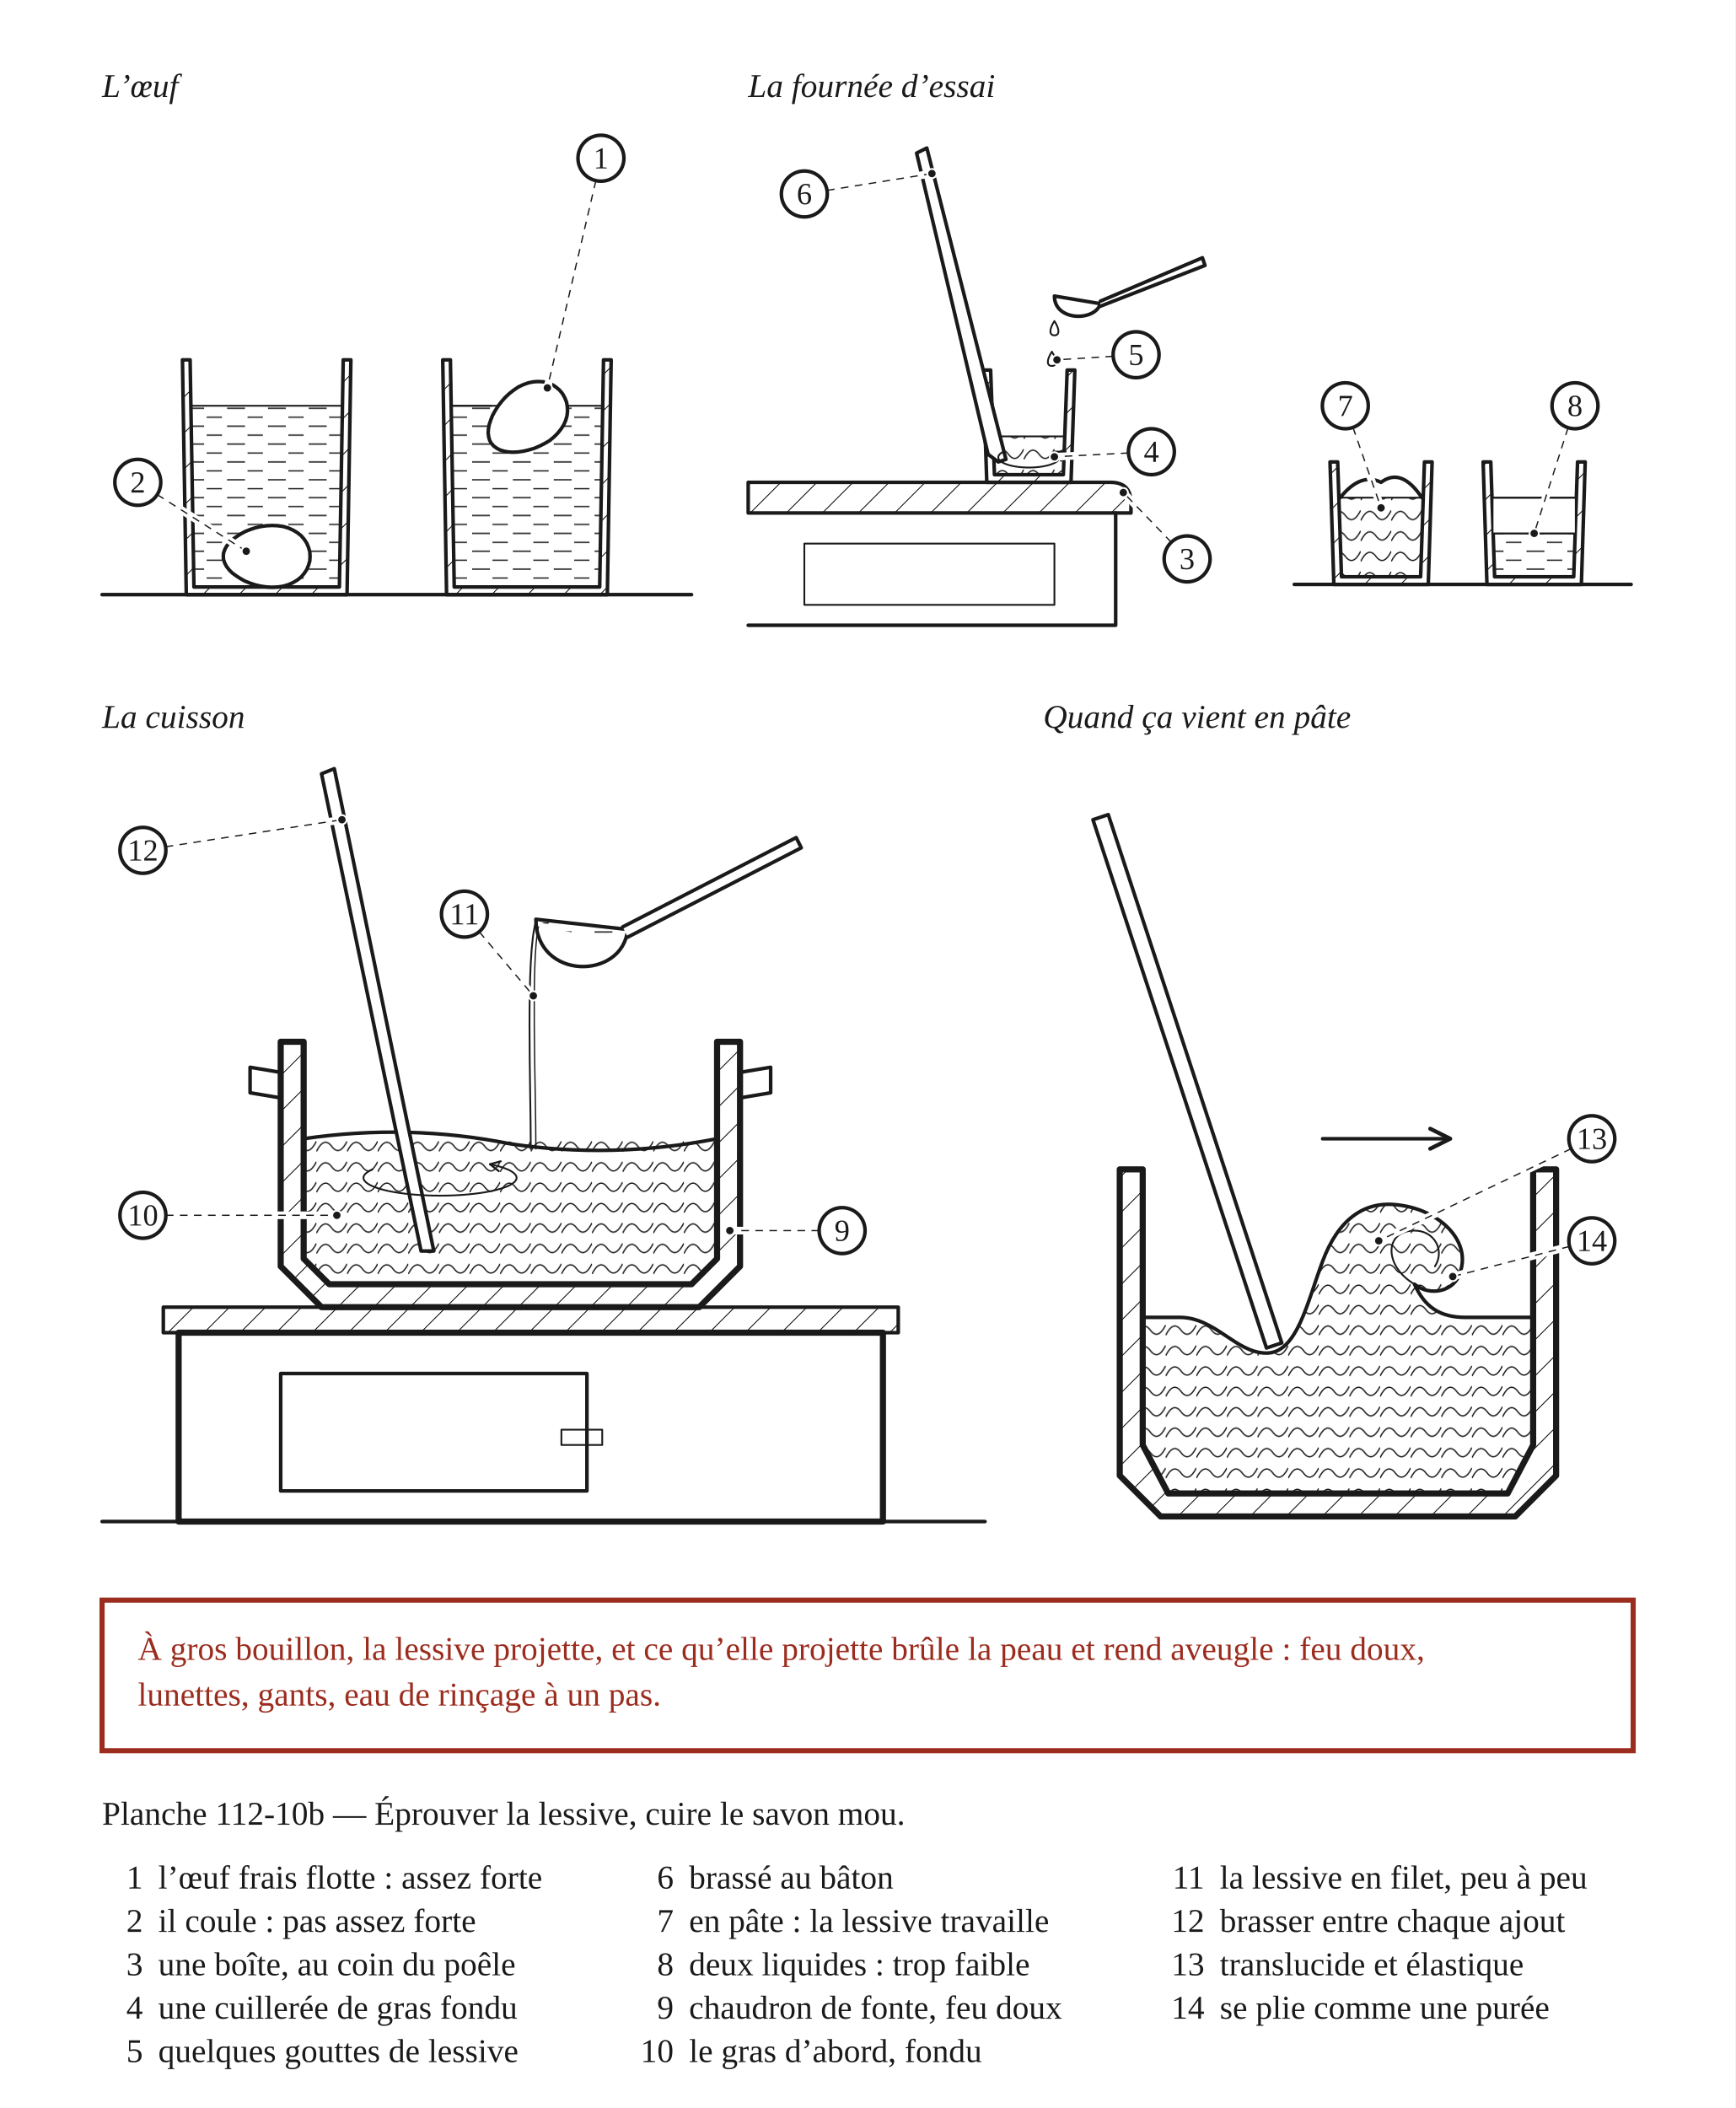
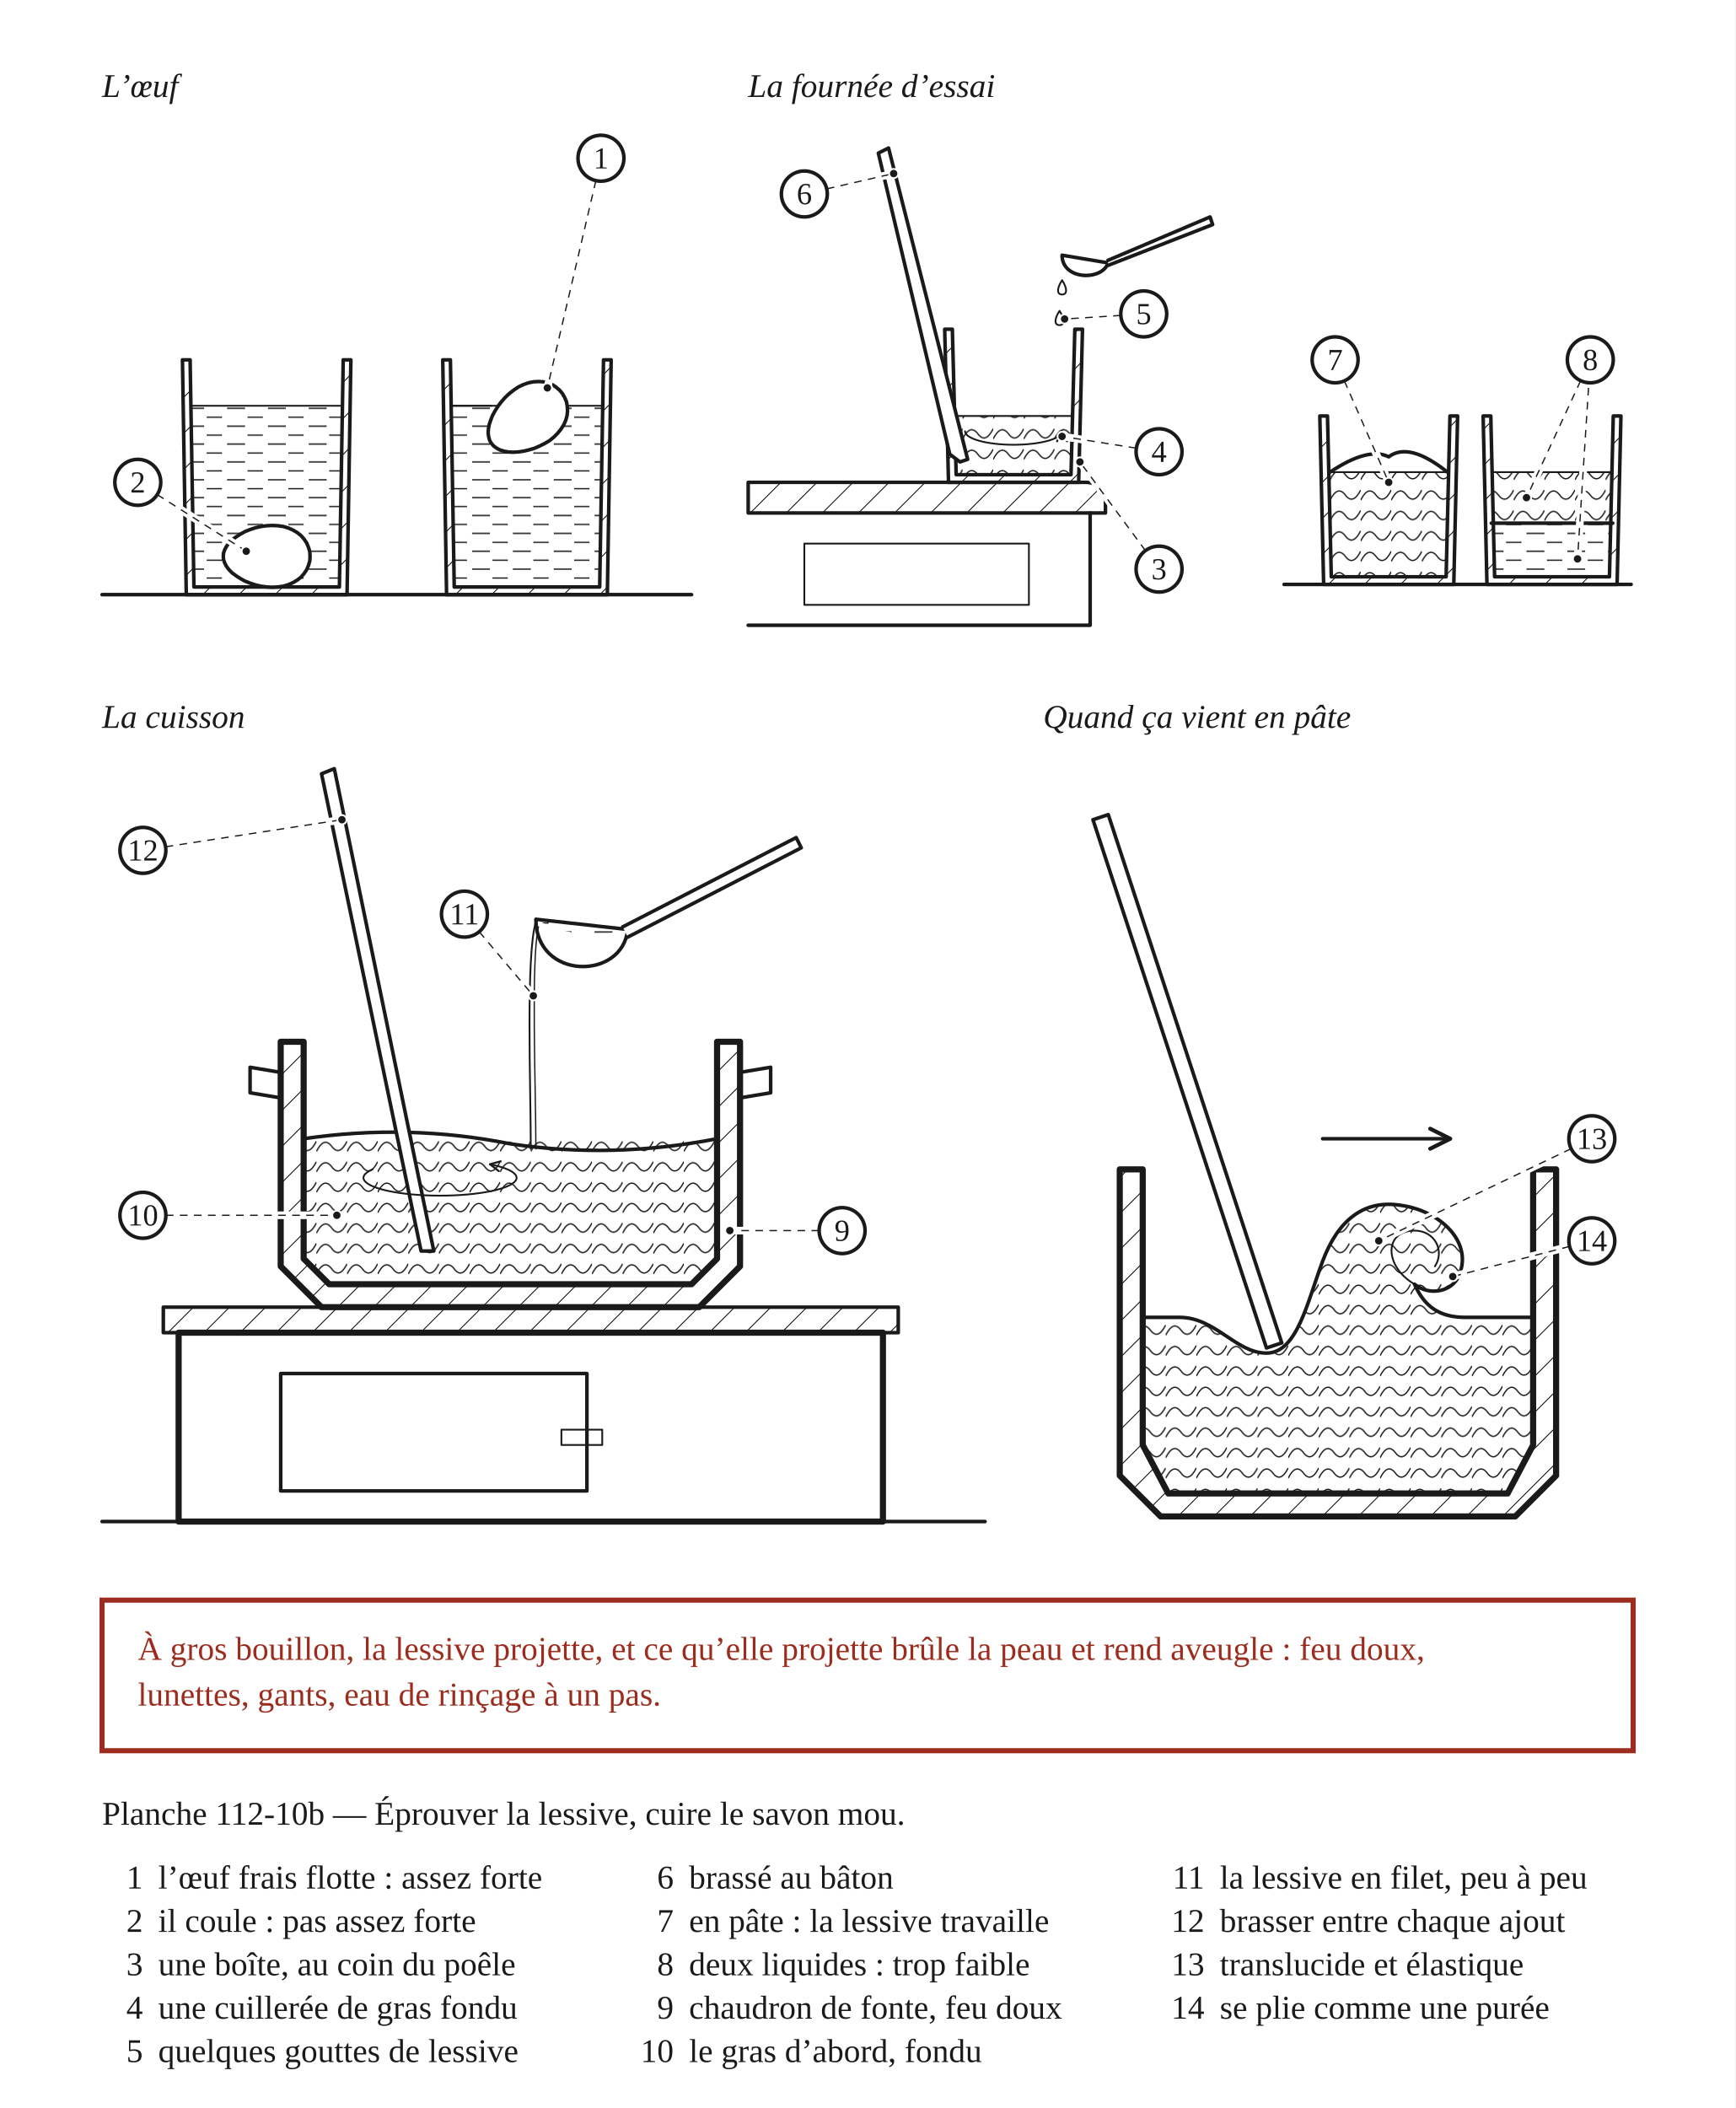
<svg xmlns="http://www.w3.org/2000/svg" width="680" height="826" viewBox="0 0 680 826" role="img">
  <defs>
    <pattern id="h-metal" width="10" height="10" patternUnits="userSpaceOnUse" patternTransform="rotate(45)">
      <line x1="0" y1="0" x2="0" y2="10" stroke="#1A1A1A" stroke-width="0.7" />
    </pattern>
    <pattern id="h-isolant" width="12" height="8" patternUnits="userSpaceOnUse">
      <path d="M0 6 Q3 0 6 4 T12 2" fill="none" stroke="#1A1A1A" stroke-width="0.5" />
    </pattern>
    <pattern id="h-eau" width="16" height="7" patternUnits="userSpaceOnUse">
      <line x1="1" y1="2" x2="8" y2="2" stroke="#1A1A1A" stroke-width="0.5" />
      <line x1="9" y1="5.5" x2="15" y2="5.5" stroke="#1A1A1A" stroke-width="0.5" />
    </pattern>
    <marker id="fl" viewBox="0 0 10 10" refX="9" refY="5" markerWidth="7" markerHeight="7" orient="auto-start-reverse">
      <path d="M1 1 L9 5 L1 9" fill="none" stroke="#1A1A1A" stroke-width="1.6" stroke-linecap="round" stroke-linejoin="round" />
    </marker>
  </defs>
  <rect x="0" y="0" width="680" height="826" fill="#FFFFFF" />
  <text x="40" y="38" font-family="Georgia, 'Times New Roman', serif" font-size="13" font-style="italic" fill="#1A1A1A">L’œuf</text>
  <g transform="translate(40 46)" data-vue="oeuf">
    <line x1="0" y1="187" x2="231" y2="187" fill="none" stroke="#1A1A1A" stroke-width="1.4" stroke-linejoin="round" stroke-linecap="round" />
    <path d="M35.2 113 L36 184 L93 184 L93.8 113 Z" fill="url(#h-eau)" stroke="none" />
    <line x1="35.2" y1="113" x2="93.8" y2="113" fill="none" stroke="#1A1A1A" stroke-width="0.7" stroke-linejoin="round" stroke-linecap="round" />
    <path d="M31.5 95 L33 187 L96 187 L97.5 95 L94.5 95 L93 184 L36 184 L34.5 95 Z" fill="url(#h-metal)" stroke="#1A1A1A" stroke-width="1.4" stroke-linejoin="round" />
    <path d="M137.2 113 L138 184 L195 184 L195.8 113 Z" fill="url(#h-eau)" stroke="none" />
    <line x1="137.2" y1="113" x2="195.8" y2="113" fill="none" stroke="#1A1A1A" stroke-width="0.7" stroke-linejoin="round" stroke-linecap="round" />
    <path d="M133.5 95 L135 187 L198 187 L199.5 95 L196.5 95 L195 184 L138 184 L136.5 95 Z" fill="url(#h-metal)" stroke="#1A1A1A" stroke-width="1.4" stroke-linejoin="round" />
    <path d="M81.5 172 L81.4 173.8 L80.9 175.5 L80.2 177.2 L79.2 178.7 L78 180.1 L76.5 181.3 L74.8 182.3 L73 183.1 L71 183.7 L68.9 184 L66.7 184.1 L64.5 184 L62.3 183.7 L60.1 183.2 L58 182.5 L56 181.7 L54.2 180.7 L52.5 179.6 L51 178.5 L49.8 177.3 L48.8 176 L48.1 174.7 L47.6 173.3 L47.5 172 L47.6 170.7 L48.1 169.3 L48.8 168 L49.8 166.7 L51 165.5 L52.5 164.4 L54.2 163.3 L56 162.3 L58 161.5 L60.1 160.8 L62.3 160.3 L64.5 160 L66.7 159.9 L68.9 160 L71 160.3 L73 160.9 L74.8 161.7 L76.5 162.7 L78 163.9 L79.2 165.3 L80.2 166.8 L80.9 168.5 L81.4 170.2 Z" fill="#ffffff" stroke="#1A1A1A" stroke-width="1.4" stroke-linejoin="round" stroke-linecap="round" />
    <path d="M180.4 108.2 L181.3 109.8 L182 111.5 L182.3 113.2 L182.4 115.1 L182.2 116.9 L181.7 118.7 L180.9 120.5 L179.8 122.2 L178.5 123.8 L177 125.3 L175.3 126.7 L173.4 127.8 L171.4 128.8 L169.3 129.7 L167.2 130.3 L165.1 130.8 L163 131.1 L161 131.2 L159.2 131.1 L157.5 130.8 L155.9 130.3 L154.6 129.6 L153.5 128.8 L152.6 127.8 L151.9 126.6 L151.5 125.2 L151.3 123.7 L151.4 122.1 L151.7 120.4 L152.3 118.6 L153 116.8 L154 115 L155.2 113.1 L156.5 111.4 L158 109.7 L159.6 108.2 L161.4 106.8 L163.2 105.6 L165.1 104.7 L167.1 104 L169.1 103.6 L171 103.5 L172.9 103.6 L174.7 104 L176.4 104.7 L177.9 105.7 L179.3 106.9 Z" fill="#ffffff" stroke="#1A1A1A" stroke-width="1.4" stroke-linejoin="round" stroke-linecap="round" />
    <line x1="137.5" y1="113" x2="152.5" y2="113" fill="none" stroke="#1A1A1A" stroke-width="0.7" stroke-linejoin="round" stroke-linecap="round" />
  </g>
  <text x="293.2" y="38" font-family="Georgia, 'Times New Roman', serif" font-size="13" font-style="italic" fill="#1A1A1A">La fournée d’essai</text>
  <g transform="translate(293.2 46)" data-vue="essai">
-     <path d="M 0 143 L 142 143 Q 150 143 150 151 L 150 155 L 0 155 Z" fill="url(#h-metal)" stroke="#1A1A1A" stroke-width="1.4" stroke-linejoin="round" />
-     <path d="M 144 155 L 144 199 M 0 199 L 144 199" fill="none" stroke="#1A1A1A" stroke-width="1.4" stroke-linejoin="round" stroke-linecap="round" />
-     <path d="M 22 167 L 120 167 L 120 191 L 22 191 Z" fill="none" stroke="#1A1A1A" stroke-width="0.7" stroke-linejoin="round" stroke-linecap="round" />
-     <path d="M95.7 125 L96.5 140 L123.5 140 L124.3 125 Z" fill="url(#h-isolant)" stroke="none" />
-     <line x1="95.7" y1="125" x2="124.3" y2="125" fill="none" stroke="#1A1A1A" stroke-width="0.7" stroke-linejoin="round" stroke-linecap="round" />
-     <path d="M92 99 L93.5 143 L126.5 143 L128 99 L125 99 L123.5 140 L96.5 140 L95 99 Z" fill="url(#h-metal)" stroke="#1A1A1A" stroke-width="1.4" stroke-linejoin="round" />
-     <path d="M98 135 L94 132 L66 14 L70 12 L101 134 Z" fill="#ffffff" stroke="#1A1A1A" stroke-width="1.4" stroke-linejoin="round" stroke-linecap="round" />
-     <path d="M 100 131 A 12 4 0 1 0 120 131" fill="none" stroke="#1A1A1A" stroke-width="0.7" stroke-linejoin="round" stroke-linecap="round" marker-end="url(#fl)" />
-     <path d="M 120 70 C 120 80 136 80 138 73 Z" fill="#ffffff" stroke="#1A1A1A" stroke-width="1.4" stroke-linejoin="round" stroke-linecap="round" />
-     <path d="M 138 72 L 178 55 L 179 58 L 138 74" fill="#ffffff" stroke="#1A1A1A" stroke-width="1.4" stroke-linejoin="round" stroke-linecap="round" />
-     <path d="M 120 79.8 C 122.1 83 122.1 85.4 120 85.4 C 117.9 85.4 117.9 83 120 79.8 Z" fill="#ffffff" stroke="#1A1A1A" stroke-width="0.7" stroke-linejoin="round" stroke-linecap="round" />
-     <path d="M 119 91.8 C 121.1 95 121.1 97.4 119 97.4 C 116.9 97.4 116.9 95 119 91.8 Z" fill="#ffffff" stroke="#1A1A1A" stroke-width="0.7" stroke-linejoin="round" stroke-linecap="round" />
-     <line x1="214" y1="183" x2="346" y2="183" fill="none" stroke="#1A1A1A" stroke-width="1.4" stroke-linejoin="round" stroke-linecap="round" />
-     <path d="M231.7 149 L232.5 180 L263.5 180 L264.3 149 Z" fill="url(#h-isolant)" stroke="none" />
-     <line x1="231.7" y1="149" x2="264.3" y2="149" fill="none" stroke="#1A1A1A" stroke-width="0.7" stroke-linejoin="round" stroke-linecap="round" />
-     <path d="M228 135 L229.5 183 L266.5 183 L268 135 L265 135 L263.5 180 L232.5 180 L231 135 Z" fill="url(#h-metal)" stroke="#1A1A1A" stroke-width="1.4" stroke-linejoin="round" />
-     <path d="M 232 149 Q 240 139 248 143 Q 256 137 264 149" fill="none" stroke="#1A1A1A" stroke-width="1.4" stroke-linejoin="round" stroke-linecap="round" />
-     <path d="M291.7 163 L292.5 180 L323.5 180 L324.3 163 Z" fill="url(#h-eau)" stroke="none" />
-     <line x1="291.7" y1="163" x2="324.3" y2="163" fill="none" stroke="#1A1A1A" stroke-width="0.7" stroke-linejoin="round" stroke-linecap="round" />
-     <path d="M288 135 L289.5 183 L326.5 183 L328 135 L325 135 L323.5 180 L292.5 180 L291 135 Z" fill="url(#h-metal)" stroke="#1A1A1A" stroke-width="1.4" stroke-linejoin="round" />
-     <rect x="291.7" y="149" width="32.6" height="14" fill="#ffffff" stroke="#1A1A1A" stroke-width="0.7" stroke-linejoin="round" stroke-linecap="round" />
-     <line x1="291.7" y1="149" x2="324.3" y2="149" fill="none" stroke="#1A1A1A" stroke-width="0.7" stroke-linejoin="round" stroke-linecap="round" />
+     <path d="M 0 143 L 132 143 Q 140 143 140 151 L 140 155 L 0 155 Z" fill="url(#h-metal)" stroke="#1A1A1A" stroke-width="1.4" stroke-linejoin="round" />
+     <path d="M 134 155 L 134 199 M 0 199 L 134 199" fill="none" stroke="#1A1A1A" stroke-width="1.4" stroke-linejoin="round" stroke-linecap="round" />
+     <path d="M 22 167 L 110 167 L 110 191 L 22 191 Z" fill="none" stroke="#1A1A1A" stroke-width="0.7" stroke-linejoin="round" stroke-linecap="round" />
+     <path d="M80.7 117 L81.5 140 L126.5 140 L127.3 117 Z" fill="url(#h-isolant)" stroke="none" />
+     <line x1="80.7" y1="117" x2="127.3" y2="117" fill="none" stroke="#1A1A1A" stroke-width="0.7" stroke-linejoin="round" stroke-linecap="round" />
+     <path d="M77 83 L78.5 143 L129.5 143 L131 83 L128 83 L126.5 140 L81.5 140 L80 83 Z" fill="url(#h-metal)" stroke="#1A1A1A" stroke-width="1.4" stroke-linejoin="round" />
+     <path d="M83 135 L79 132 L51 14 L55 12 L86 134 Z" fill="#ffffff" stroke="#1A1A1A" stroke-width="1.4" stroke-linejoin="round" stroke-linecap="round" />
+     <path d="M 85 123 A 18 5 0 1 0 123 123" fill="none" stroke="#1A1A1A" stroke-width="0.7" stroke-linejoin="round" stroke-linecap="round" marker-end="url(#fl)" />
+     <path d="M 123 54 C 123 64 139 64 141 57 Z" fill="#ffffff" stroke="#1A1A1A" stroke-width="1.4" stroke-linejoin="round" stroke-linecap="round" />
+     <path d="M 141 56 L 181 39 L 182 42 L 141 58" fill="#ffffff" stroke="#1A1A1A" stroke-width="1.4" stroke-linejoin="round" stroke-linecap="round" />
+     <path d="M 123 63.8 C 125.1 67 125.1 69.4 123 69.4 C 120.9 69.4 120.9 67 123 63.8 Z" fill="#ffffff" stroke="#1A1A1A" stroke-width="0.7" stroke-linejoin="round" stroke-linecap="round" />
+     <path d="M 122 75.8 C 124.1 79 124.1 81.4 122 81.4 C 119.9 81.4 119.9 79 122 75.8 Z" fill="#ffffff" stroke="#1A1A1A" stroke-width="0.7" stroke-linejoin="round" stroke-linecap="round" />
+     <line x1="210" y1="183" x2="346" y2="183" fill="none" stroke="#1A1A1A" stroke-width="1.4" stroke-linejoin="round" stroke-linecap="round" />
+     <path d="M227.7 139 L228.5 180 L273.5 180 L274.3 139 Z" fill="url(#h-isolant)" stroke="none" />
+     <line x1="227.7" y1="139" x2="274.3" y2="139" fill="none" stroke="#1A1A1A" stroke-width="0.7" stroke-linejoin="round" stroke-linecap="round" />
+     <path d="M224 117 L225.5 183 L276.5 183 L278 117 L275 117 L273.5 180 L228.5 180 L227 117 Z" fill="url(#h-metal)" stroke="#1A1A1A" stroke-width="1.4" stroke-linejoin="round" />
+     <path d="M 228 139 Q 243 129 251 133 Q 259 127 274 139" fill="none" stroke="#1A1A1A" stroke-width="1.4" stroke-linejoin="round" stroke-linecap="round" />
+     <path d="M291.7 159 L292.5 180 L337.5 180 L338.3 159 Z" fill="url(#h-eau)" stroke="none" />
+     <line x1="291.7" y1="159" x2="338.3" y2="159" fill="none" stroke="#1A1A1A" stroke-width="0.7" stroke-linejoin="round" stroke-linecap="round" />
+     <path d="M288 117 L289.5 183 L340.5 183 L342 117 L339 117 L337.5 180 L292.5 180 L291 117 Z" fill="url(#h-metal)" stroke="#1A1A1A" stroke-width="1.4" stroke-linejoin="round" />
+     <rect x="291.7" y="139" width="46.6" height="20" fill="url(#h-isolant)" stroke="none" />
+     <line x1="291.7" y1="139" x2="338.3" y2="139" fill="none" stroke="#1A1A1A" stroke-width="0.7" stroke-linejoin="round" stroke-linecap="round" />
+     <line x1="291.2" y1="159" x2="338.8" y2="159" fill="none" stroke="#1A1A1A" stroke-width="1.4" stroke-linejoin="round" stroke-linecap="round" />
+     <line x1="330" y1="95" x2="325" y2="173" fill="none" stroke="#ffffff" stroke-width="3" stroke-linecap="round" />
+     <line x1="330" y1="95" x2="325" y2="173" fill="none" stroke="#1a1a1a" stroke-width="0.5" stroke-dasharray="3 2.5" />
+     <circle cx="325" cy="173" r="1.8" fill="#1a1a1a" stroke="#ffffff" stroke-width="0.7" />
  </g>
  <text x="40" y="285.2" font-family="Georgia, 'Times New Roman', serif" font-size="13" font-style="italic" fill="#1A1A1A">La cuisson</text>
  <g transform="translate(40 293.2)" data-vue="cuisson">
    <rect x="24" y="219" width="288" height="10" fill="url(#h-metal)" stroke="#1A1A1A" stroke-width="1.4" stroke-linejoin="round" />
    <rect x="30" y="229" width="276" height="74" fill="#ffffff" stroke="#1A1A1A" stroke-width="2.4" stroke-linejoin="round" stroke-linecap="round" />
    <rect x="70" y="245" width="120" height="46" fill="none" stroke="#1A1A1A" stroke-width="1.4" stroke-linejoin="round" stroke-linecap="round" />
    <rect x="180" y="267" width="16" height="6" fill="none" stroke="#1A1A1A" stroke-width="0.7" stroke-linejoin="round" stroke-linecap="round" />
    <line x1="0" y1="303" x2="346" y2="303" fill="none" stroke="#1A1A1A" stroke-width="1.4" stroke-linejoin="round" stroke-linecap="round" />
    <path d="M79 153 L79 200 L89 210 L231 210 L241 200 L241 153 Z" fill="url(#h-isolant)" stroke="none" />
    <path d="M 79 153 Q 120 147 160 155 Q 200 161 241 153" fill="none" stroke="#1A1A1A" stroke-width="1.4" stroke-linejoin="round" stroke-linecap="round" />
    <path d="M70 115 L70 203 L86 219 L234 219 L250 203 L250 115 L241 115 L241 200 L231 210 L89 210 L79 200 L79 115 Z" fill="url(#h-metal)" stroke="#1A1A1A" stroke-width="2.4" stroke-linejoin="round" />
    <path d="M 70 127 L 58 125 L 58 135 L 70 137" fill="none" stroke="#1A1A1A" stroke-width="1.4" stroke-linejoin="round" stroke-linecap="round" />
    <path d="M 250 127 L 262 125 L 262 135 L 250 137" fill="none" stroke="#1A1A1A" stroke-width="1.4" stroke-linejoin="round" stroke-linecap="round" />
    <path d="M130 197 L125 197 L86 10 L91 8 Z" fill="#ffffff" stroke="#1A1A1A" stroke-width="1.4" stroke-linejoin="round" stroke-linecap="round" />
    <path d="M 106 165 A 30 7 0 1 0 152 163" fill="none" stroke="#1A1A1A" stroke-width="0.7" stroke-linejoin="round" stroke-linecap="round" marker-end="url(#fl)" />
    <path d="M 170 67 C 170 91 204 91 206 71 Z" fill="#ffffff" stroke="#1A1A1A" stroke-width="1.4" stroke-linejoin="round" stroke-linecap="round" />
    <path d="M 170 67 C 182 74 196 74 206 71" fill="url(#h-eau)" stroke="none" />
    <path d="M 204 70 L 272 35 L 274 39 L 206 74" fill="#ffffff" stroke="#1A1A1A" stroke-width="1.4" stroke-linejoin="round" stroke-linecap="round" />
    <path d="M 170 68 C 166 81 168 133 168 157" fill="none" stroke="#1A1A1A" stroke-width="0.7" stroke-linejoin="round" stroke-linecap="round" />
    <path d="M 171 70 C 168 83 170 133 170 157" fill="none" stroke="#1A1A1A" stroke-width="0.5" stroke-linejoin="round" stroke-linecap="round" />
  </g>
  <text x="408.8" y="285.2" font-family="Georgia, 'Times New Roman', serif" font-size="13" font-style="italic" fill="#1A1A1A">Quand ça vient en pâte</text>
  <g transform="translate(408.8 293.2)" data-vue="venue">
    <path d="M 39 223 L 53.5 223 C 67.5 223 75.5 237 87.5 237 C 99.5 237 103.5 217 109.5 201 C 115.5 185 125.5 177 139.5 179 C 155.5 181 167.5 193 163.5 205 C 161.5 213 151.5 215 145.5 210 C 149.5 219 155.5 223 165.5 223 L 192 223 L 192 273 L 182 292 L 49 292 L 39 273 Z" fill="url(#h-isolant)" stroke="none" />
    <path d="M 39 223 L 53.5 223 C 67.5 223 75.5 237 87.5 237 C 99.5 237 103.5 217 109.5 201 C 115.5 185 125.5 177 139.5 179 C 155.5 181 167.5 193 163.5 205 C 161.5 213 151.5 215 145.5 210 C 149.5 219 155.5 223 165.5 223 L 192 223" fill="none" stroke="#1A1A1A" stroke-width="1.4" stroke-linejoin="round" stroke-linecap="round" />
    <path d="M 145.5 210 C 133.5 203 133.5 189 145.5 189 C 153.5 189 157.5 197 153.5 203" fill="none" stroke="#1A1A1A" stroke-width="0.7" stroke-linejoin="round" stroke-linecap="round" />
    <path d="M30 165 L30 285 L46 301 L185 301 L201 285 L201 165 L192 165 L192 273 L182 292 L49 292 L39 273 L39 165 Z" fill="url(#h-metal)" stroke="#1A1A1A" stroke-width="2.4" stroke-linejoin="round" />
    <path d="M19.5 28 L25.5 26 L93.5 233 L87.5 235 Z" fill="#ffffff" stroke="#1A1A1A" stroke-width="1.4" stroke-linejoin="round" stroke-linecap="round" />
    <path d="M 109.5 153 L 159.5 153" fill="none" stroke="#1A1A1A" stroke-width="1.4" stroke-linejoin="round" stroke-linecap="round" marker-end="url(#fl)" />
  </g>
  <line x1="233.5" y1="70.8" x2="214.5" y2="152" fill="none" stroke="#FFFFFF" stroke-width="3" stroke-linecap="round" />
  <line x1="233.5" y1="70.8" x2="214.5" y2="152" fill="none" stroke="#1A1A1A" stroke-width="0.5" stroke-dasharray="3 2.5" />
  <circle cx="214.5" cy="152" r="1.8" fill="#1A1A1A" stroke="#FFFFFF" stroke-width="0.7" />
  <circle cx="235.5" cy="62" r="9" fill="#FFFFFF" stroke="#1A1A1A" stroke-width="1.4" data-vue="oeuf" />
  <text x="235.5" y="66" text-anchor="middle" font-family="Georgia, 'Times New Roman', serif" font-size="12" fill="#1A1A1A">1</text>
  <line x1="61.6" y1="193.8" x2="96.5" y2="216" fill="none" stroke="#FFFFFF" stroke-width="3" stroke-linecap="round" />
  <line x1="61.6" y1="193.8" x2="96.5" y2="216" fill="none" stroke="#1A1A1A" stroke-width="0.5" stroke-dasharray="3 2.5" />
  <circle cx="96.5" cy="216" r="1.8" fill="#1A1A1A" stroke="#FFFFFF" stroke-width="0.7" />
  <circle cx="54" cy="189" r="9" fill="#FFFFFF" stroke="#1A1A1A" stroke-width="1.4" data-vue="oeuf" />
  <text x="54" y="193" text-anchor="middle" font-family="Georgia, 'Times New Roman', serif" font-size="12" fill="#1A1A1A">2</text>
-   <line x1="459" y1="212.5" x2="440.2" y2="193" fill="none" stroke="#FFFFFF" stroke-width="3" stroke-linecap="round" />
-   <line x1="459" y1="212.5" x2="440.2" y2="193" fill="none" stroke="#1A1A1A" stroke-width="0.5" stroke-dasharray="3 2.5" />
-   <circle cx="440.2" cy="193" r="1.8" fill="#1A1A1A" stroke="#FFFFFF" stroke-width="0.7" />
-   <circle cx="465.2" cy="219" r="9" fill="#FFFFFF" stroke="#1A1A1A" stroke-width="1.4" data-vue="essai" />
-   <text x="465.2" y="223" text-anchor="middle" font-family="Georgia, 'Times New Roman', serif" font-size="12" fill="#1A1A1A">3</text>
-   <line x1="442.2" y1="177.5" x2="413.2" y2="179" fill="none" stroke="#FFFFFF" stroke-width="3" stroke-linecap="round" />
-   <line x1="442.2" y1="177.5" x2="413.2" y2="179" fill="none" stroke="#1A1A1A" stroke-width="0.5" stroke-dasharray="3 2.5" />
-   <circle cx="413.2" cy="179" r="1.8" fill="#1A1A1A" stroke="#FFFFFF" stroke-width="0.7" />
-   <circle cx="451.2" cy="177" r="9" fill="#FFFFFF" stroke="#1A1A1A" stroke-width="1.4" data-vue="essai" />
-   <text x="451.2" y="181" text-anchor="middle" font-family="Georgia, 'Times New Roman', serif" font-size="12" fill="#1A1A1A">4</text>
-   <line x1="436.2" y1="139.6" x2="414.2" y2="141" fill="none" stroke="#FFFFFF" stroke-width="3" stroke-linecap="round" />
-   <line x1="436.2" y1="139.6" x2="414.2" y2="141" fill="none" stroke="#1A1A1A" stroke-width="0.5" stroke-dasharray="3 2.5" />
-   <circle cx="414.2" cy="141" r="1.8" fill="#1A1A1A" stroke="#FFFFFF" stroke-width="0.7" />
-   <circle cx="445.2" cy="139" r="9" fill="#FFFFFF" stroke="#1A1A1A" stroke-width="1.4" data-vue="essai" />
-   <text x="445.2" y="143" text-anchor="middle" font-family="Georgia, 'Times New Roman', serif" font-size="12" fill="#1A1A1A">5</text>
-   <line x1="324.1" y1="74.6" x2="365.2" y2="68" fill="none" stroke="#FFFFFF" stroke-width="3" stroke-linecap="round" />
-   <line x1="324.1" y1="74.6" x2="365.2" y2="68" fill="none" stroke="#1A1A1A" stroke-width="0.5" stroke-dasharray="3 2.5" />
-   <circle cx="365.2" cy="68" r="1.8" fill="#1A1A1A" stroke="#FFFFFF" stroke-width="0.7" />
+   <line x1="448.9" y1="215.8" x2="423.2" y2="181" fill="none" stroke="#FFFFFF" stroke-width="3" stroke-linecap="round" />
+   <line x1="448.9" y1="215.8" x2="423.2" y2="181" fill="none" stroke="#1A1A1A" stroke-width="0.5" stroke-dasharray="3 2.5" />
+   <circle cx="423.2" cy="181" r="1.8" fill="#1A1A1A" stroke="#FFFFFF" stroke-width="0.7" />
+   <circle cx="454.2" cy="223" r="9" fill="#FFFFFF" stroke="#1A1A1A" stroke-width="1.4" data-vue="essai" />
+   <text x="454.2" y="227" text-anchor="middle" font-family="Georgia, 'Times New Roman', serif" font-size="12" fill="#1A1A1A">3</text>
+   <line x1="445.3" y1="175.6" x2="416.2" y2="171" fill="none" stroke="#FFFFFF" stroke-width="3" stroke-linecap="round" />
+   <line x1="445.3" y1="175.6" x2="416.2" y2="171" fill="none" stroke="#1A1A1A" stroke-width="0.5" stroke-dasharray="3 2.5" />
+   <circle cx="416.2" cy="171" r="1.8" fill="#1A1A1A" stroke="#FFFFFF" stroke-width="0.7" />
+   <circle cx="454.2" cy="177" r="9" fill="#FFFFFF" stroke="#1A1A1A" stroke-width="1.4" data-vue="essai" />
+   <text x="454.2" y="181" text-anchor="middle" font-family="Georgia, 'Times New Roman', serif" font-size="12" fill="#1A1A1A">4</text>
+   <line x1="439.2" y1="123.6" x2="417.2" y2="125" fill="none" stroke="#FFFFFF" stroke-width="3" stroke-linecap="round" />
+   <line x1="439.2" y1="123.6" x2="417.2" y2="125" fill="none" stroke="#1A1A1A" stroke-width="0.5" stroke-dasharray="3 2.5" />
+   <circle cx="417.2" cy="125" r="1.8" fill="#1A1A1A" stroke="#FFFFFF" stroke-width="0.7" />
+   <circle cx="448.2" cy="123" r="9" fill="#FFFFFF" stroke="#1A1A1A" stroke-width="1.4" data-vue="essai" />
+   <text x="448.2" y="127" text-anchor="middle" font-family="Georgia, 'Times New Roman', serif" font-size="12" fill="#1A1A1A">5</text>
+   <line x1="324" y1="74" x2="350.2" y2="68" fill="none" stroke="#FFFFFF" stroke-width="3" stroke-linecap="round" />
+   <line x1="324" y1="74" x2="350.2" y2="68" fill="none" stroke="#1A1A1A" stroke-width="0.5" stroke-dasharray="3 2.5" />
+   <circle cx="350.2" cy="68" r="1.8" fill="#1A1A1A" stroke="#FFFFFF" stroke-width="0.7" />
  <circle cx="315.2" cy="76" r="9" fill="#FFFFFF" stroke="#1A1A1A" stroke-width="1.4" data-vue="essai" />
  <text x="315.2" y="80" text-anchor="middle" font-family="Georgia, 'Times New Roman', serif" font-size="12" fill="#1A1A1A">6</text>
-   <line x1="530.2" y1="167.5" x2="541.2" y2="199" fill="none" stroke="#FFFFFF" stroke-width="3" stroke-linecap="round" />
-   <line x1="530.2" y1="167.5" x2="541.2" y2="199" fill="none" stroke="#1A1A1A" stroke-width="0.5" stroke-dasharray="3 2.5" />
-   <circle cx="541.2" cy="199" r="1.8" fill="#1A1A1A" stroke="#FFFFFF" stroke-width="0.7" />
-   <circle cx="527.2" cy="159" r="9" fill="#FFFFFF" stroke="#1A1A1A" stroke-width="1.4" data-vue="essai" />
-   <text x="527.2" y="163" text-anchor="middle" font-family="Georgia, 'Times New Roman', serif" font-size="12" fill="#1A1A1A">7</text>
-   <line x1="614.5" y1="167.6" x2="601.2" y2="209" fill="none" stroke="#FFFFFF" stroke-width="3" stroke-linecap="round" />
-   <line x1="614.5" y1="167.6" x2="601.2" y2="209" fill="none" stroke="#1A1A1A" stroke-width="0.5" stroke-dasharray="3 2.5" />
-   <circle cx="601.2" cy="209" r="1.8" fill="#1A1A1A" stroke="#FFFFFF" stroke-width="0.7" />
-   <circle cx="617.2" cy="159" r="9" fill="#FFFFFF" stroke="#1A1A1A" stroke-width="1.4" data-vue="essai" />
-   <text x="617.2" y="163" text-anchor="middle" font-family="Georgia, 'Times New Roman', serif" font-size="12" fill="#1A1A1A">8</text>
+   <line x1="526.8" y1="149.2" x2="544.2" y2="189" fill="none" stroke="#FFFFFF" stroke-width="3" stroke-linecap="round" />
+   <line x1="526.8" y1="149.2" x2="544.2" y2="189" fill="none" stroke="#1A1A1A" stroke-width="0.5" stroke-dasharray="3 2.5" />
+   <circle cx="544.2" cy="189" r="1.8" fill="#1A1A1A" stroke="#FFFFFF" stroke-width="0.7" />
+   <circle cx="523.2" cy="141" r="9" fill="#FFFFFF" stroke="#1A1A1A" stroke-width="1.4" data-vue="essai" />
+   <text x="523.2" y="145" text-anchor="middle" font-family="Georgia, 'Times New Roman', serif" font-size="12" fill="#1A1A1A">7</text>
+   <line x1="619.4" y1="149.2" x2="598.2" y2="195" fill="none" stroke="#FFFFFF" stroke-width="3" stroke-linecap="round" />
+   <line x1="619.4" y1="149.2" x2="598.2" y2="195" fill="none" stroke="#1A1A1A" stroke-width="0.5" stroke-dasharray="3 2.5" />
+   <circle cx="598.2" cy="195" r="1.8" fill="#1A1A1A" stroke="#FFFFFF" stroke-width="0.7" />
+   <circle cx="623.2" cy="141" r="9" fill="#FFFFFF" stroke="#1A1A1A" stroke-width="1.4" data-vue="essai" />
+   <text x="623.2" y="145" text-anchor="middle" font-family="Georgia, 'Times New Roman', serif" font-size="12" fill="#1A1A1A">8</text>
  <line x1="321" y1="482.2" x2="286" y2="482.2" fill="none" stroke="#FFFFFF" stroke-width="3" stroke-linecap="round" />
  <line x1="321" y1="482.2" x2="286" y2="482.2" fill="none" stroke="#1A1A1A" stroke-width="0.5" stroke-dasharray="3 2.5" />
  <circle cx="286" cy="482.2" r="1.8" fill="#1A1A1A" stroke="#FFFFFF" stroke-width="0.7" />
  <circle cx="330" cy="482.2" r="9" fill="#FFFFFF" stroke="#1A1A1A" stroke-width="1.4" data-vue="cuisson" />
  <text x="330" y="486.2" text-anchor="middle" font-family="Georgia, 'Times New Roman', serif" font-size="12" fill="#1A1A1A">9</text>
  <line x1="65" y1="476.2" x2="132" y2="476.2" fill="none" stroke="#FFFFFF" stroke-width="3" stroke-linecap="round" />
  <line x1="65" y1="476.2" x2="132" y2="476.2" fill="none" stroke="#1A1A1A" stroke-width="0.5" stroke-dasharray="3 2.5" />
  <circle cx="132" cy="476.2" r="1.8" fill="#1A1A1A" stroke="#FFFFFF" stroke-width="0.7" />
  <circle cx="56" cy="476.2" r="9" fill="#FFFFFF" stroke="#1A1A1A" stroke-width="1.4" data-vue="cuisson" />
  <text x="56" y="480.2" text-anchor="middle" font-family="Georgia, 'Times New Roman', serif" font-size="12" fill="#1A1A1A">10</text>
  <line x1="187.8" y1="365.1" x2="209" y2="390.2" fill="none" stroke="#FFFFFF" stroke-width="3" stroke-linecap="round" />
  <line x1="187.8" y1="365.1" x2="209" y2="390.2" fill="none" stroke="#1A1A1A" stroke-width="0.5" stroke-dasharray="3 2.5" />
  <circle cx="209" cy="390.2" r="1.8" fill="#1A1A1A" stroke="#FFFFFF" stroke-width="0.7" />
  <circle cx="182" cy="358.2" r="9" fill="#FFFFFF" stroke="#1A1A1A" stroke-width="1.4" data-vue="cuisson" />
  <text x="182" y="362.2" text-anchor="middle" font-family="Georgia, 'Times New Roman', serif" font-size="12" fill="#1A1A1A">11</text>
  <line x1="64.9" y1="331.8" x2="134" y2="321.2" fill="none" stroke="#FFFFFF" stroke-width="3" stroke-linecap="round" />
  <line x1="64.9" y1="331.8" x2="134" y2="321.2" fill="none" stroke="#1A1A1A" stroke-width="0.5" stroke-dasharray="3 2.5" />
  <circle cx="134" cy="321.2" r="1.8" fill="#1A1A1A" stroke="#FFFFFF" stroke-width="0.7" />
  <circle cx="56" cy="333.2" r="9" fill="#FFFFFF" stroke="#1A1A1A" stroke-width="1.4" data-vue="cuisson" />
  <text x="56" y="337.2" text-anchor="middle" font-family="Georgia, 'Times New Roman', serif" font-size="12" fill="#1A1A1A">12</text>
  <line x1="615.7" y1="450.1" x2="540.3" y2="486.2" fill="none" stroke="#FFFFFF" stroke-width="3" stroke-linecap="round" />
  <line x1="615.7" y1="450.1" x2="540.3" y2="486.2" fill="none" stroke="#1A1A1A" stroke-width="0.5" stroke-dasharray="3 2.5" />
  <circle cx="540.3" cy="486.2" r="1.8" fill="#1A1A1A" stroke="#FFFFFF" stroke-width="0.7" />
  <circle cx="623.8" cy="446.2" r="9" fill="#FFFFFF" stroke="#1A1A1A" stroke-width="1.4" data-vue="venue" />
  <text x="623.8" y="450.2" text-anchor="middle" font-family="Georgia, 'Times New Roman', serif" font-size="12" fill="#1A1A1A">13</text>
  <line x1="615.1" y1="488.4" x2="569.3" y2="500.2" fill="none" stroke="#FFFFFF" stroke-width="3" stroke-linecap="round" />
  <line x1="615.1" y1="488.4" x2="569.3" y2="500.2" fill="none" stroke="#1A1A1A" stroke-width="0.5" stroke-dasharray="3 2.5" />
  <circle cx="569.3" cy="500.2" r="1.8" fill="#1A1A1A" stroke="#FFFFFF" stroke-width="0.7" />
  <circle cx="623.8" cy="486.2" r="9" fill="#FFFFFF" stroke="#1A1A1A" stroke-width="1.4" data-vue="venue" />
  <text x="623.8" y="490.2" text-anchor="middle" font-family="Georgia, 'Times New Roman', serif" font-size="12" fill="#1A1A1A">14</text>
  <rect x="40" y="627" width="600" height="59" fill="none" stroke="#9B2C1E" stroke-width="2" />
  <text x="54" y="650.4" font-family="Georgia, 'Times New Roman', serif" font-size="13" fill="#9B2C1E">À gros bouillon, la lessive projette, et ce qu’elle projette brûle la peau et rend aveugle : feu doux,</text>
  <text x="54" y="668.3" font-family="Georgia, 'Times New Roman', serif" font-size="13" fill="#9B2C1E">lunettes, gants, eau de rinçage à un pas.</text>
  <text x="40" y="715" font-family="Georgia, 'Times New Roman', serif" font-size="13" fill="#1A1A1A">Planche 112-10b — Éprouver la lessive, cuire le savon mou.</text>
  <text x="56" y="740" text-anchor="end" font-family="Georgia, 'Times New Roman', serif" font-size="13" fill="#1A1A1A">1</text>
  <text x="62" y="740" font-family="Georgia, 'Times New Roman', serif" font-size="13" fill="#1A1A1A">l’œuf frais flotte : assez forte</text>
  <text x="56" y="757" text-anchor="end" font-family="Georgia, 'Times New Roman', serif" font-size="13" fill="#1A1A1A">2</text>
  <text x="62" y="757" font-family="Georgia, 'Times New Roman', serif" font-size="13" fill="#1A1A1A">il coule : pas assez forte</text>
  <text x="56" y="774" text-anchor="end" font-family="Georgia, 'Times New Roman', serif" font-size="13" fill="#1A1A1A">3</text>
  <text x="62" y="774" font-family="Georgia, 'Times New Roman', serif" font-size="13" fill="#1A1A1A">une boîte, au coin du poêle</text>
  <text x="56" y="791" text-anchor="end" font-family="Georgia, 'Times New Roman', serif" font-size="13" fill="#1A1A1A">4</text>
  <text x="62" y="791" font-family="Georgia, 'Times New Roman', serif" font-size="13" fill="#1A1A1A">une cuillerée de gras fondu</text>
  <text x="56" y="808" text-anchor="end" font-family="Georgia, 'Times New Roman', serif" font-size="13" fill="#1A1A1A">5</text>
  <text x="62" y="808" font-family="Georgia, 'Times New Roman', serif" font-size="13" fill="#1A1A1A">quelques gouttes de lessive</text>
  <text x="264" y="740" text-anchor="end" font-family="Georgia, 'Times New Roman', serif" font-size="13" fill="#1A1A1A">6</text>
  <text x="270" y="740" font-family="Georgia, 'Times New Roman', serif" font-size="13" fill="#1A1A1A">brassé au bâton</text>
  <text x="264" y="757" text-anchor="end" font-family="Georgia, 'Times New Roman', serif" font-size="13" fill="#1A1A1A">7</text>
  <text x="270" y="757" font-family="Georgia, 'Times New Roman', serif" font-size="13" fill="#1A1A1A">en pâte : la lessive travaille</text>
  <text x="264" y="774" text-anchor="end" font-family="Georgia, 'Times New Roman', serif" font-size="13" fill="#1A1A1A">8</text>
  <text x="270" y="774" font-family="Georgia, 'Times New Roman', serif" font-size="13" fill="#1A1A1A">deux liquides : trop faible</text>
  <text x="264" y="791" text-anchor="end" font-family="Georgia, 'Times New Roman', serif" font-size="13" fill="#1A1A1A">9</text>
  <text x="270" y="791" font-family="Georgia, 'Times New Roman', serif" font-size="13" fill="#1A1A1A">chaudron de fonte, feu doux</text>
  <text x="264" y="808" text-anchor="end" font-family="Georgia, 'Times New Roman', serif" font-size="13" fill="#1A1A1A">10</text>
  <text x="270" y="808" font-family="Georgia, 'Times New Roman', serif" font-size="13" fill="#1A1A1A">le gras d’abord, fondu</text>
  <text x="472" y="740" text-anchor="end" font-family="Georgia, 'Times New Roman', serif" font-size="13" fill="#1A1A1A">11</text>
  <text x="478" y="740" font-family="Georgia, 'Times New Roman', serif" font-size="13" fill="#1A1A1A">la lessive en filet, peu à peu</text>
  <text x="472" y="757" text-anchor="end" font-family="Georgia, 'Times New Roman', serif" font-size="13" fill="#1A1A1A">12</text>
  <text x="478" y="757" font-family="Georgia, 'Times New Roman', serif" font-size="13" fill="#1A1A1A">brasser entre chaque ajout</text>
  <text x="472" y="774" text-anchor="end" font-family="Georgia, 'Times New Roman', serif" font-size="13" fill="#1A1A1A">13</text>
  <text x="478" y="774" font-family="Georgia, 'Times New Roman', serif" font-size="13" fill="#1A1A1A">translucide et élastique</text>
  <text x="472" y="791" text-anchor="end" font-family="Georgia, 'Times New Roman', serif" font-size="13" fill="#1A1A1A">14</text>
  <text x="478" y="791" font-family="Georgia, 'Times New Roman', serif" font-size="13" fill="#1A1A1A">se plie comme une purée</text>
</svg>
